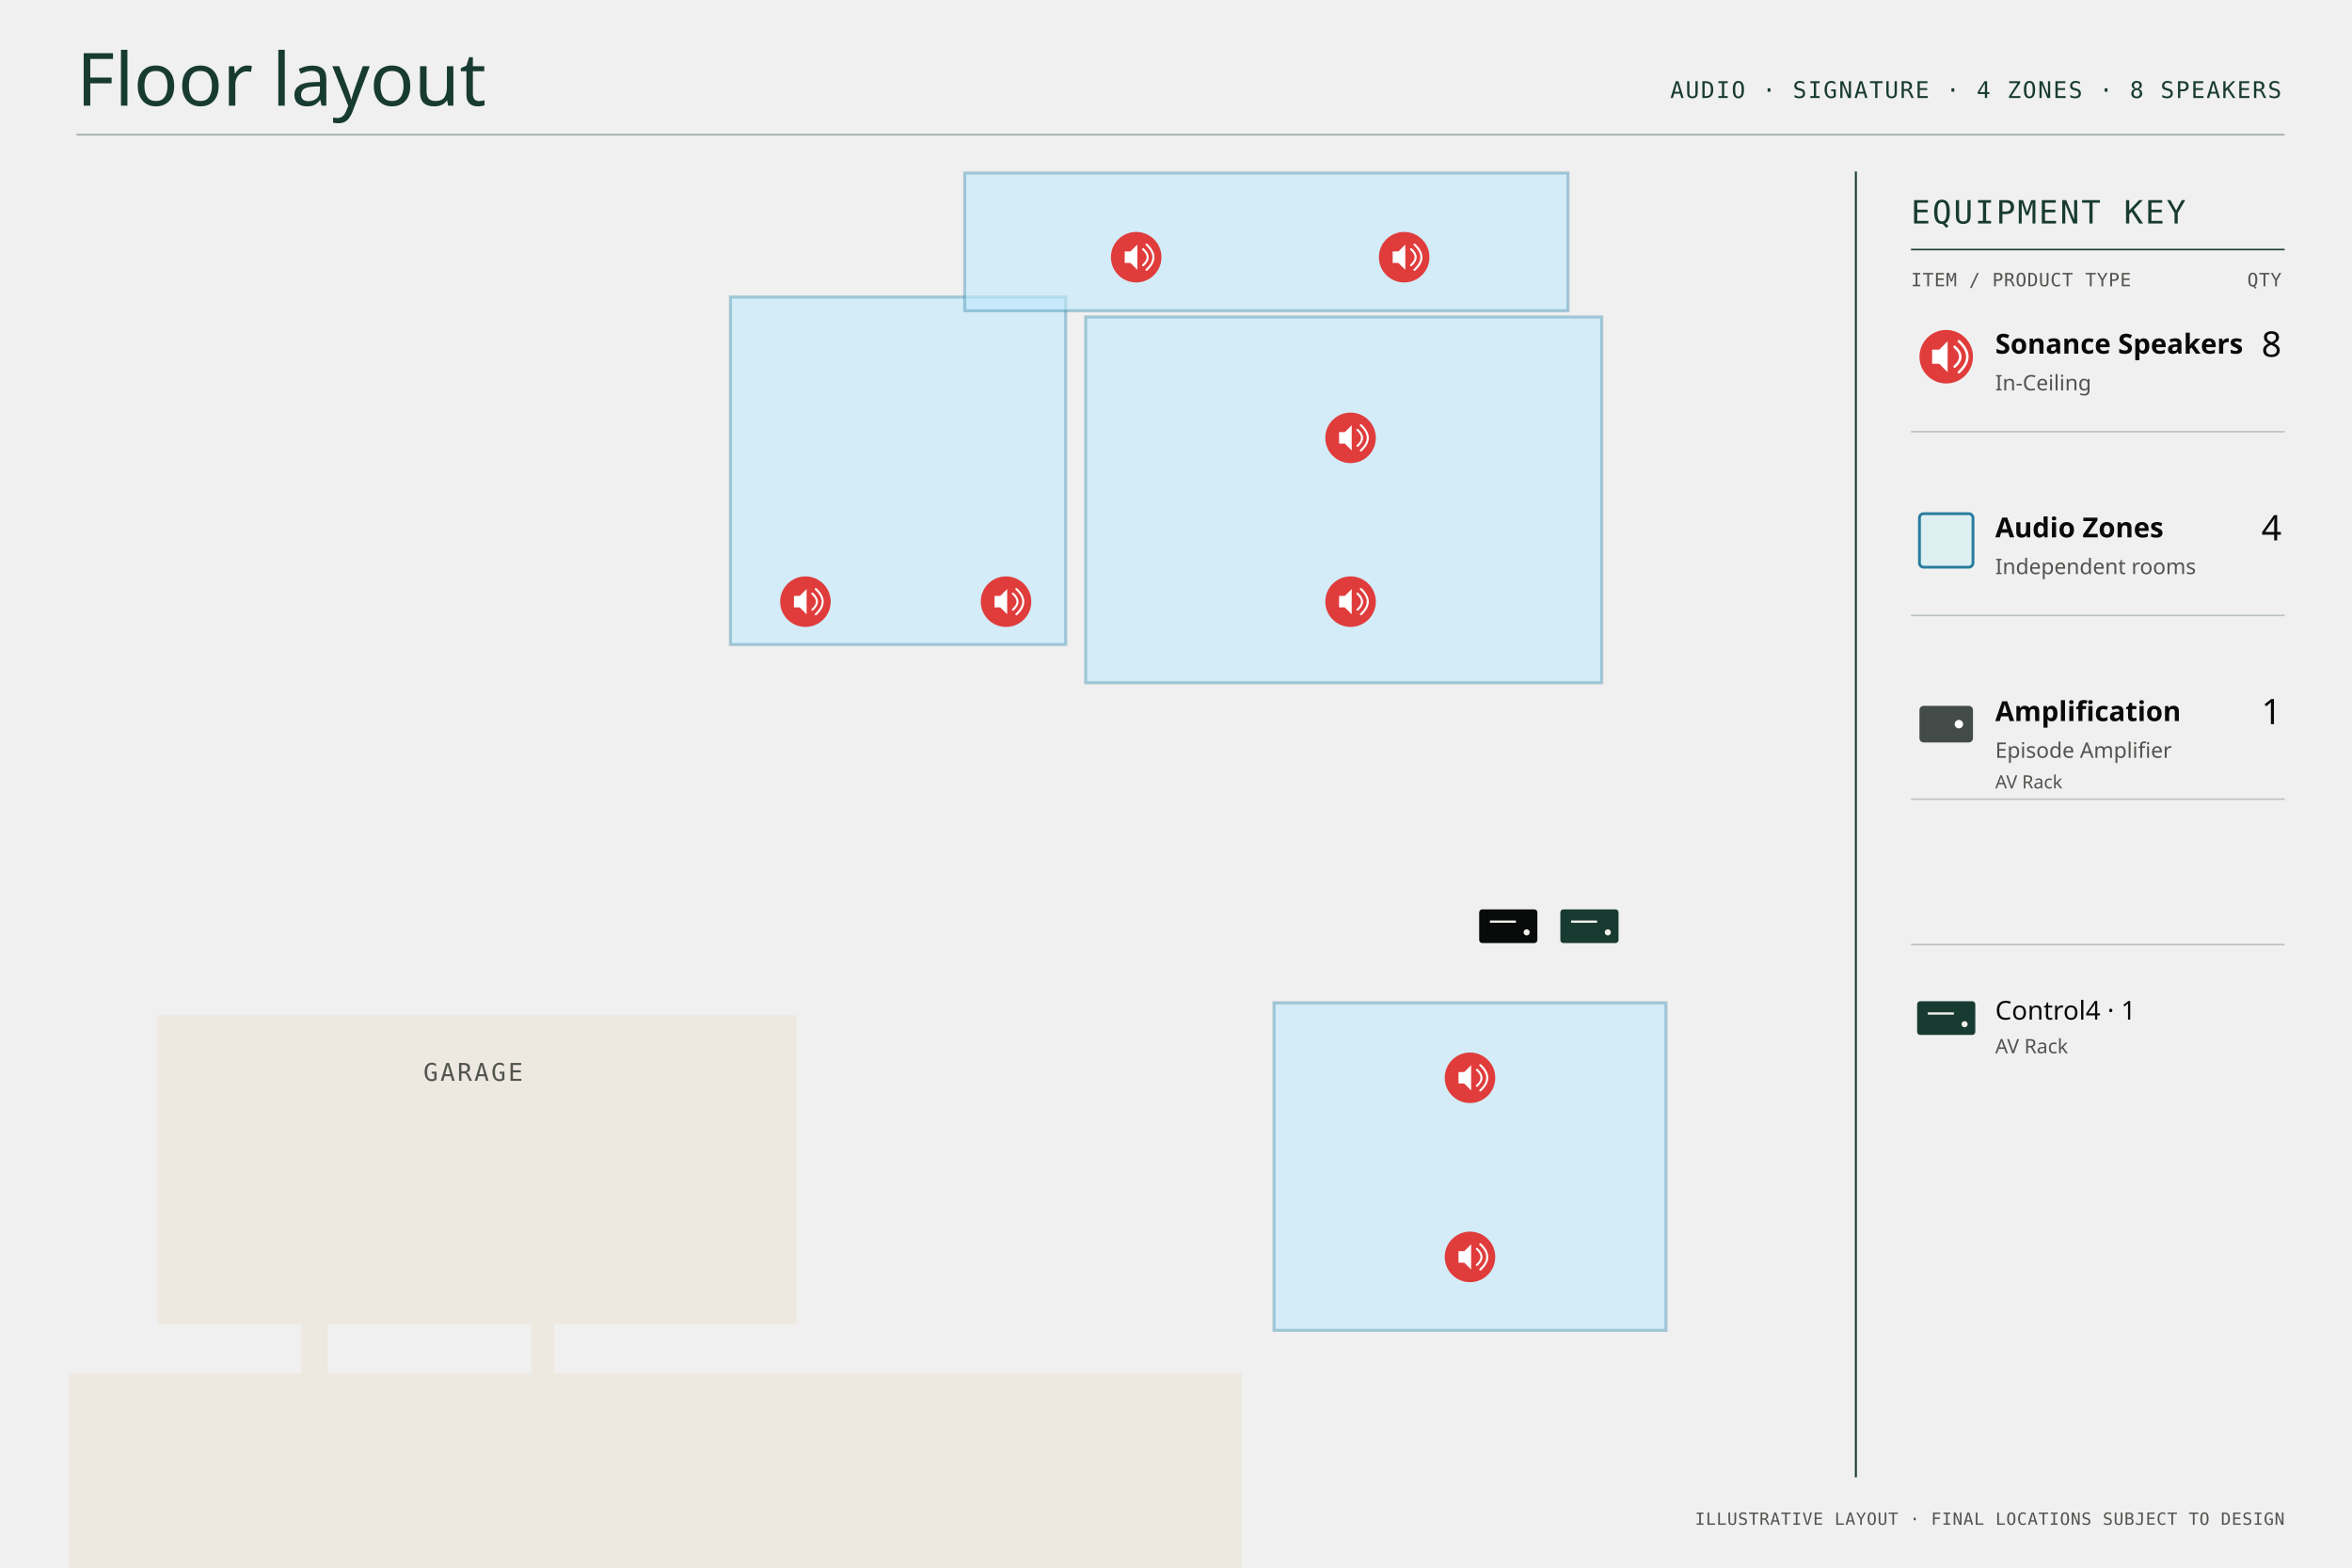
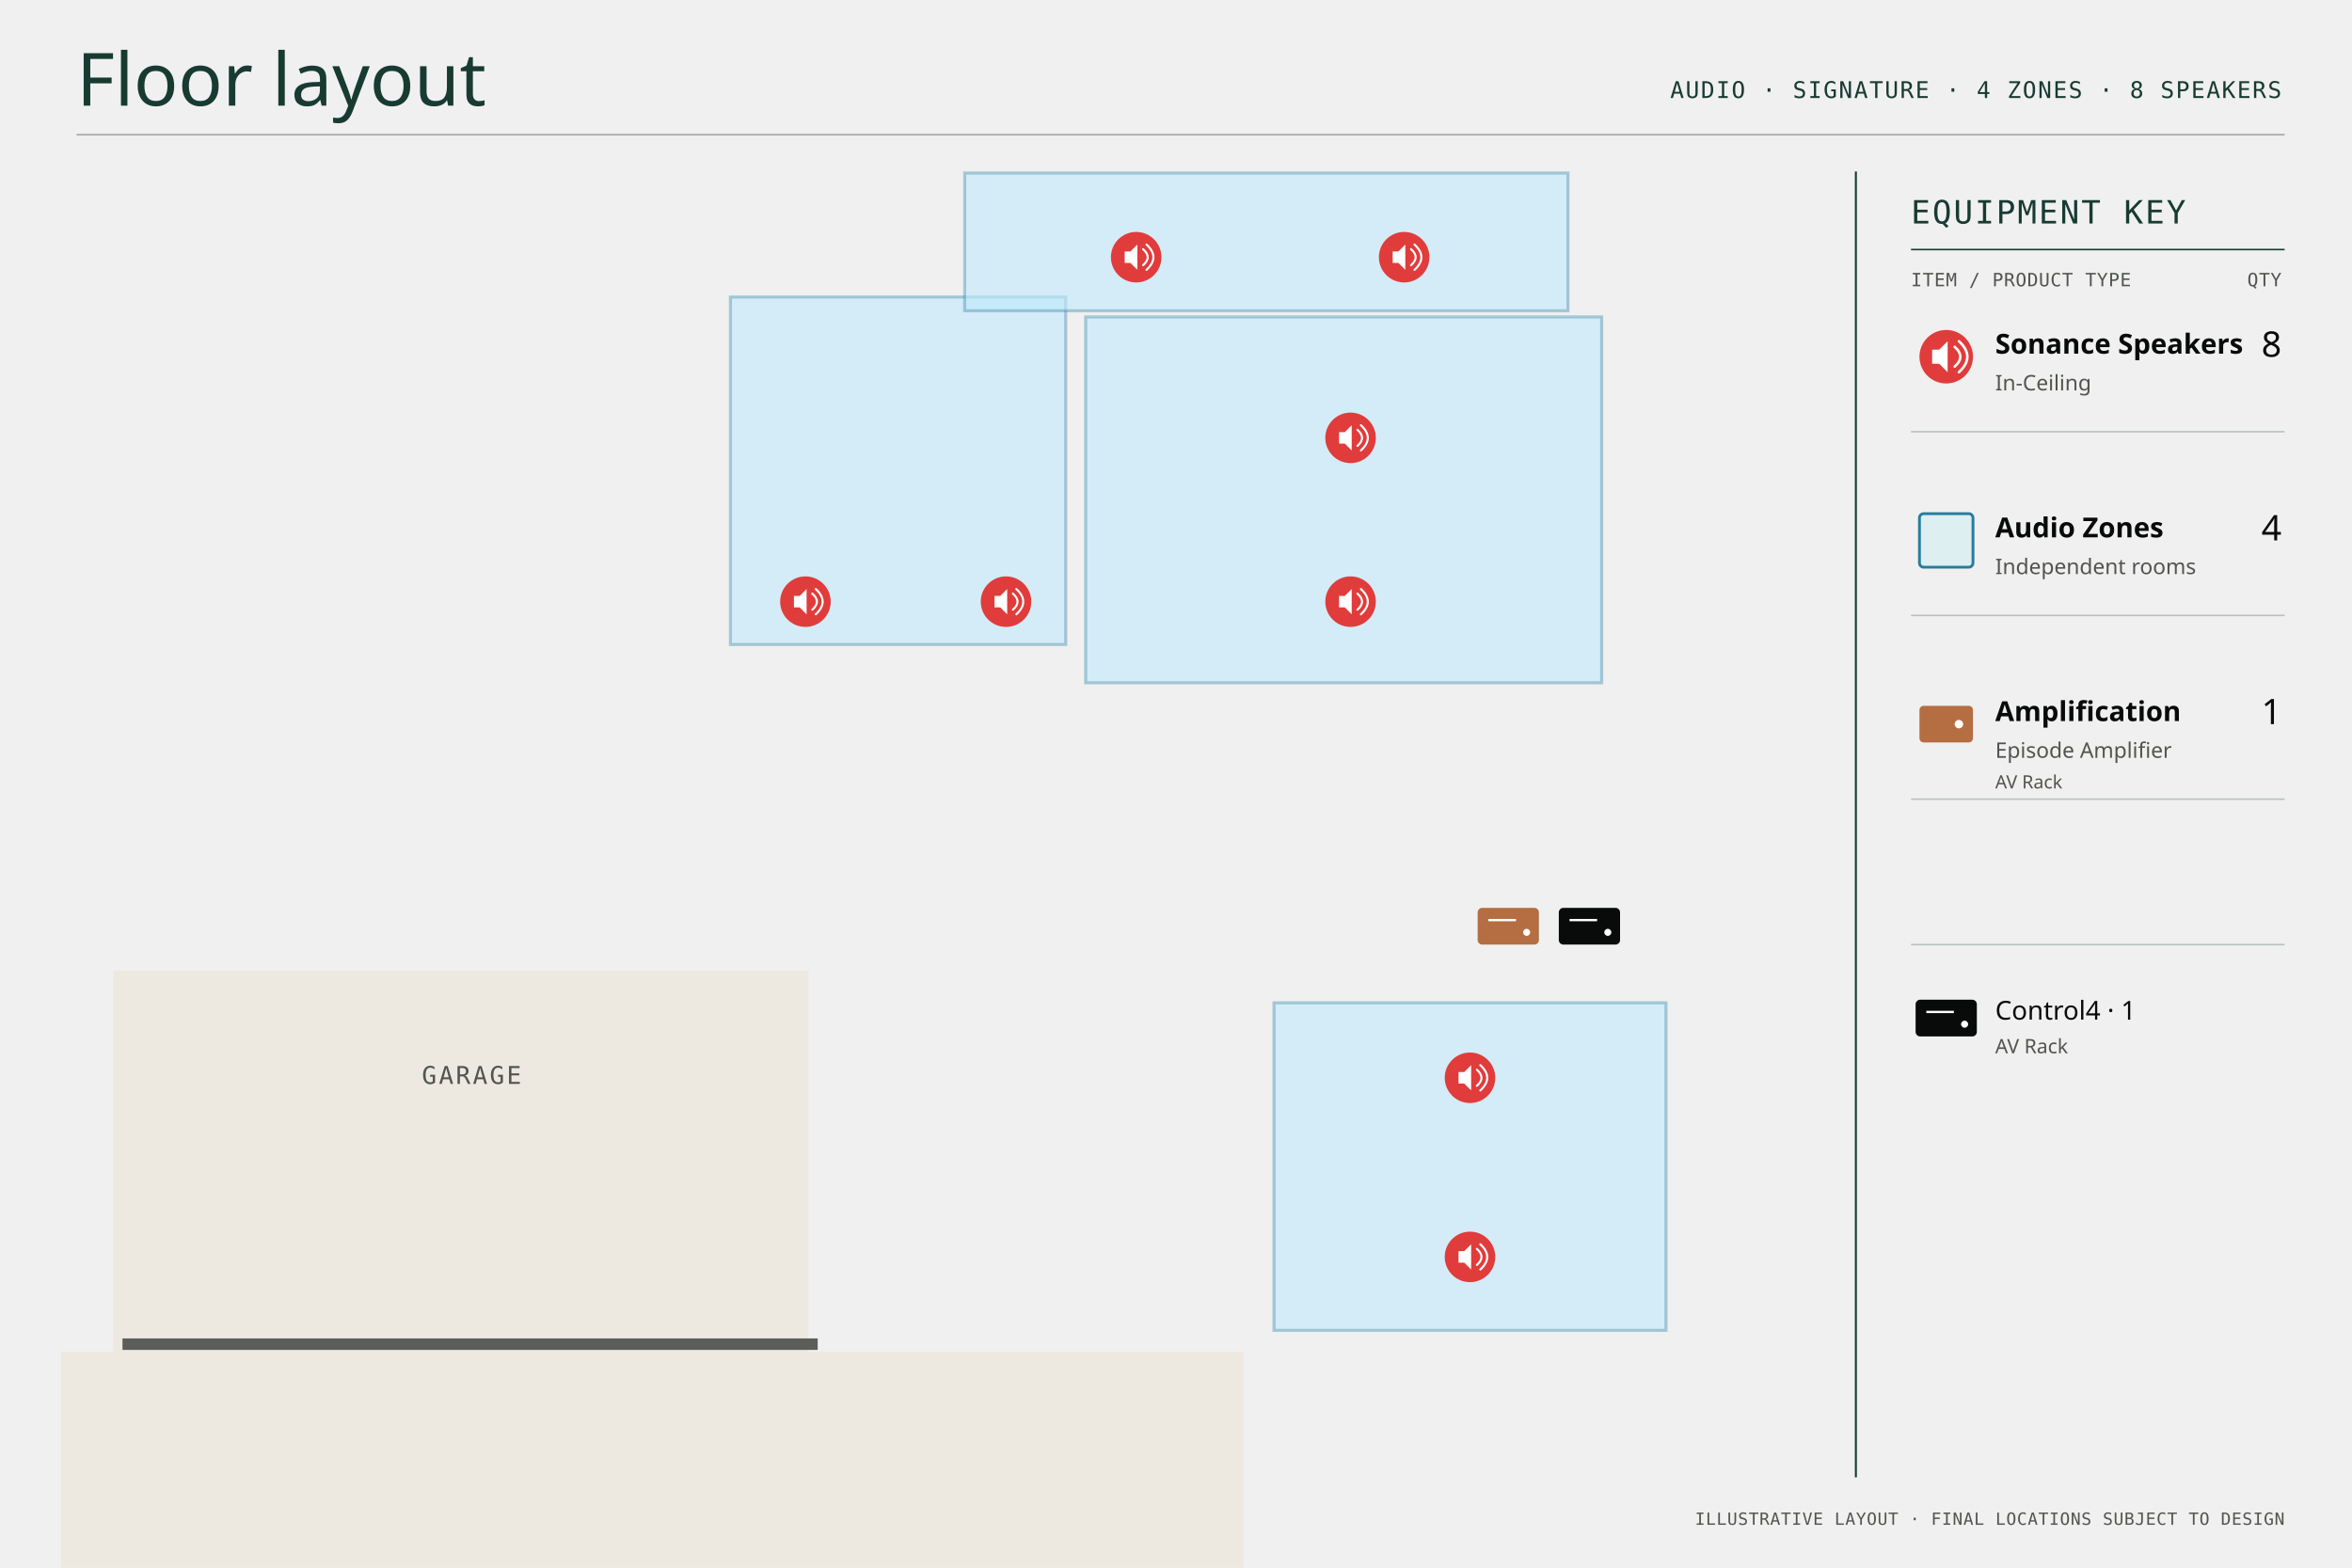
<svg xmlns="http://www.w3.org/2000/svg" viewBox="0 0 1536 1024" width="1536" height="1024" role="img" aria-label="Audio Signature floor layout and equipment key">
  <text x="50" y="69" fill="#183B31" font-family="Schibsted Grotesk,sans-serif" font-size="48">Floor layout</text>
  <text x="1490" y="64" fill="#183B31" font-family="IBM Plex Mono,monospace" font-size="15" letter-spacing=".065em" text-anchor="end">AUDIO · SIGNATURE · 4 ZONES · 8 SPEAKERS</text>
  <line x1="50" y1="88" x2="1492" y2="88" stroke="#9DA7A3" stroke-width="1" />
-   <g data-pradera-architectural-cleanup="garage">
-     <rect x="103" y="663" width="417" height="202" fill="#EDE9E0" />
-     <rect x="197" y="865" width="17" height="32" fill="#EDE9E0" />
-     <rect x="347" y="865" width="15" height="32" fill="#EDE9E0" />
-     <rect x="45" y="897" width="766" height="127" fill="#EDE9E0" />
-     <text x="309" y="706" font-family="IBM Plex Mono,monospace" font-size="16" font-weight="500" letter-spacing=".09em" fill="#51544F" text-anchor="middle">GARAGE</text>
+   <g data-pradera-architectural-cleanup="garage" aria-label="Open garage architectural reference">
+     <rect x="74" y="634" width="454" height="257" fill="#EDE9E0" />
+     <rect x="40" y="883" width="772" height="141" fill="#EDE9E0" />
+     <line x1="80" y1="878" x2="534" y2="878" stroke="#5B5D58" stroke-width="7.5" />
+     <text x="308" y="708" fill="#51544F" text-anchor="middle" font-family="IBM Plex Mono,monospace" font-size="16" font-weight="500" letter-spacing=".09em">GARAGE</text>
  </g>
  <rect x="709" y="207" width="337" height="239" fill="#BFE9FC" fill-opacity=".60" stroke="#287C9E" stroke-opacity=".35" stroke-width="2" />
  <g transform="translate(882,286) scale(.75)">
    <circle r="22" fill="#E03C3C" />
    <path d="M-10 -5h5l6 -6v22l-6 -6h-5z" fill="white" />
    <path d="M6 -7q8 7 0 14M9 -11q12 11 0 22" fill="none" stroke="white" stroke-width="1.8" stroke-linecap="round" />
  </g>
  <g transform="translate(882,393) scale(.75)">
    <circle r="22" fill="#E03C3C" />
    <path d="M-10 -5h5l6 -6v22l-6 -6h-5z" fill="white" />
    <path d="M6 -7q8 7 0 14M9 -11q12 11 0 22" fill="none" stroke="white" stroke-width="1.8" stroke-linecap="round" />
  </g>
  <rect x="832" y="655" width="256" height="214" fill="#BFE9FC" fill-opacity=".60" stroke="#287C9E" stroke-opacity=".35" stroke-width="2" />
  <g transform="translate(960,704) scale(.75)">
    <circle r="22" fill="#E03C3C" />
    <path d="M-10 -5h5l6 -6v22l-6 -6h-5z" fill="white" />
    <path d="M6 -7q8 7 0 14M9 -11q12 11 0 22" fill="none" stroke="white" stroke-width="1.8" stroke-linecap="round" />
  </g>
  <g transform="translate(960,821) scale(.75)">
    <circle r="22" fill="#E03C3C" />
    <path d="M-10 -5h5l6 -6v22l-6 -6h-5z" fill="white" />
    <path d="M6 -7q8 7 0 14M9 -11q12 11 0 22" fill="none" stroke="white" stroke-width="1.8" stroke-linecap="round" />
  </g>
  <rect x="477" y="194" width="219" height="227" fill="#BFE9FC" fill-opacity=".60" stroke="#287C9E" stroke-opacity=".35" stroke-width="2" />
  <g transform="translate(526,393) scale(.75)">
    <circle r="22" fill="#E03C3C" />
    <path d="M-10 -5h5l6 -6v22l-6 -6h-5z" fill="white" />
    <path d="M6 -7q8 7 0 14M9 -11q12 11 0 22" fill="none" stroke="white" stroke-width="1.8" stroke-linecap="round" />
  </g>
  <g transform="translate(657,393) scale(.75)">
    <circle r="22" fill="#E03C3C" />
    <path d="M-10 -5h5l6 -6v22l-6 -6h-5z" fill="white" />
    <path d="M6 -7q8 7 0 14M9 -11q12 11 0 22" fill="none" stroke="white" stroke-width="1.8" stroke-linecap="round" />
  </g>
  <rect x="630" y="113" width="394" height="90" fill="#BFE9FC" fill-opacity=".60" stroke="#287C9E" stroke-opacity=".35" stroke-width="2" />
  <g transform="translate(742,168) scale(.75)">
    <circle r="22" fill="#E03C3C" />
    <path d="M-10 -5h5l6 -6v22l-6 -6h-5z" fill="white" />
    <path d="M6 -7q8 7 0 14M9 -11q12 11 0 22" fill="none" stroke="white" stroke-width="1.8" stroke-linecap="round" />
  </g>
  <g transform="translate(917,168) scale(.75)">
    <circle r="22" fill="#E03C3C" />
    <path d="M-10 -5h5l6 -6v22l-6 -6h-5z" fill="white" />
    <path d="M6 -7q8 7 0 14M9 -11q12 11 0 22" fill="none" stroke="white" stroke-width="1.8" stroke-linecap="round" />
  </g>
  <g transform="translate(985,605)" aria-label="amplifier in mechanical room">
-     <rect x="-19" y="-11" width="38" height="22" rx="2" fill="#090B0A" />
-     <path d="M-12 -3H5" stroke="#F1F0EB" stroke-width="1.5" />
-     <circle cx="12" cy="4" r="2" fill="#F1F0EB" />
+     <rect x="-20" y="-12" width="40" height="24" rx="3" fill="#B46E42" />
+     <path d="M-13 -4H5" stroke="#FFF" stroke-width="1.5" />
+     <circle cx="12" cy="4" r="2.3" fill="#FFF" />
  </g>
  <g transform="translate(1038,605)" aria-label="controller in mechanical room">
-     <rect x="-19" y="-11" width="38" height="22" rx="2" fill="#183B31" />
-     <path d="M-12 -3H5" stroke="#F1F0EB" stroke-width="1.5" />
-     <circle cx="12" cy="4" r="2" fill="#F1F0EB" />
+     <rect x="-20" y="-12" width="40" height="24" rx="3" fill="#090B0A" />
+     <path d="M-13 -4H5" stroke="#FFF" stroke-width="1.5" />
+     <circle cx="12" cy="4" r="2.3" fill="#FFF" />
  </g>
  <line x1="1212" y1="112" x2="1212" y2="965" stroke="#183B31" stroke-width="1.3" />
  <text x="1248" y="146" fill="#183B31" font-family="IBM Plex Mono,monospace" font-size="21" letter-spacing=".06em">EQUIPMENT KEY</text>
  <line x1="1248" y1="163" x2="1492" y2="163" stroke="#183B31" stroke-width="1" />
  <text x="1248" y="187" fill="#51544F" font-family="IBM Plex Mono,monospace" font-size="12" letter-spacing=".03em">ITEM / PRODUCT TYPE</text>
  <text x="1490" y="187" fill="#51544F" font-family="IBM Plex Mono,monospace" font-size="12" letter-spacing=".03em" text-anchor="end">QTY</text>
  <g transform="translate(1271,233) scale(0.92)">
    <circle r="19" fill="#E03C3C" />
    <path d="M-10 -5h5l6 -6v22l-6 -6h-5z" fill="white" />
    <path d="M6 -7q8 7 0 14M9 -11q12 11 0 22" fill="none" stroke="white" stroke-width="1.8" stroke-linecap="round" />
  </g>
  <text x="1303" y="231" fill="#090B0A" font-family="Instrument Sans,sans-serif" font-size="18" font-weight="600">Sonance Speakers</text>
  <text x="1303" y="255" fill="#51544F" font-family="Instrument Sans,sans-serif" font-size="14">In-Ceiling</text>
  <text x="1490" y="233" fill="#090B0A" font-family="Instrument Sans,sans-serif" font-size="23" text-anchor="end">8</text>
  <line x1="1248" y1="282" x2="1492" y2="282" stroke="#B8C1BC" stroke-width="1" />
  <g transform="translate(1271,353) scale(0.92)">
    <rect x="-19" y="-19" width="38" height="38" rx="3" fill="#DDEFF1" stroke="#287C9E" stroke-width="2" />
  </g>
  <text x="1303" y="351" fill="#090B0A" font-family="Instrument Sans,sans-serif" font-size="18" font-weight="600">Audio Zones</text>
  <text x="1303" y="375" fill="#51544F" font-family="Instrument Sans,sans-serif" font-size="14">Independent rooms</text>
  <text x="1490" y="353" fill="#090B0A" font-family="Instrument Sans,sans-serif" font-size="23" text-anchor="end">4</text>
  <line x1="1248" y1="402" x2="1492" y2="402" stroke="#B8C1BC" stroke-width="1" />
  <g transform="translate(1271,473) scale(0.92)">
-     <rect x="-19" y="-13" width="38" height="26" rx="3" fill="#434B48" />
+     <rect x="-19" y="-13" width="38" height="26" rx="3" fill="#B46E42" />
    <circle cx="9" cy="0" r="3" fill="white" />
  </g>
  <text x="1303" y="471" fill="#090B0A" font-family="Instrument Sans,sans-serif" font-size="18" font-weight="600">Amplification</text>
  <text x="1303" y="495" fill="#51544F" font-family="Instrument Sans,sans-serif" font-size="14">Episode Amplifier</text>
  <text x="1303" y="515" fill="#51544F" font-family="Instrument Sans,sans-serif" font-size="12">AV Rack</text>
  <text x="1490" y="473" fill="#090B0A" font-family="Instrument Sans,sans-serif" font-size="23" text-anchor="end">1</text>
  <line x1="1248" y1="522" x2="1492" y2="522" stroke="#B8C1BC" stroke-width="1" />
  <line x1="1248" y1="617" x2="1492" y2="617" stroke="#B8C1BC" />
  <g transform="translate(1271,665)" aria-label="controller in mechanical room">
-     <rect x="-19" y="-11" width="38" height="22" rx="2" fill="#183B31" />
-     <path d="M-12 -3H5" stroke="#F1F0EB" stroke-width="1.5" />
-     <circle cx="12" cy="4" r="2" fill="#F1F0EB" />
+     <rect x="-20" y="-12" width="40" height="24" rx="3" fill="#090B0A" />
+     <path d="M-13 -4H5" stroke="#FFF" stroke-width="1.5" />
+     <circle cx="12" cy="4" r="2.3" fill="#FFF" />
  </g>
  <text x="1303" y="666" fill="#090B0A" font-family="Instrument Sans,sans-serif" font-size="17">Control4 · 1</text>
  <text x="1303" y="688" fill="#51544F" font-family="Instrument Sans,sans-serif" font-size="13">AV Rack</text>
  <text x="1492" y="996" fill="#51544F" font-family="IBM Plex Mono,monospace" font-size="11" letter-spacing=".035em" text-anchor="end">ILLUSTRATIVE LAYOUT · FINAL LOCATIONS SUBJECT TO DESIGN</text>
</svg>
